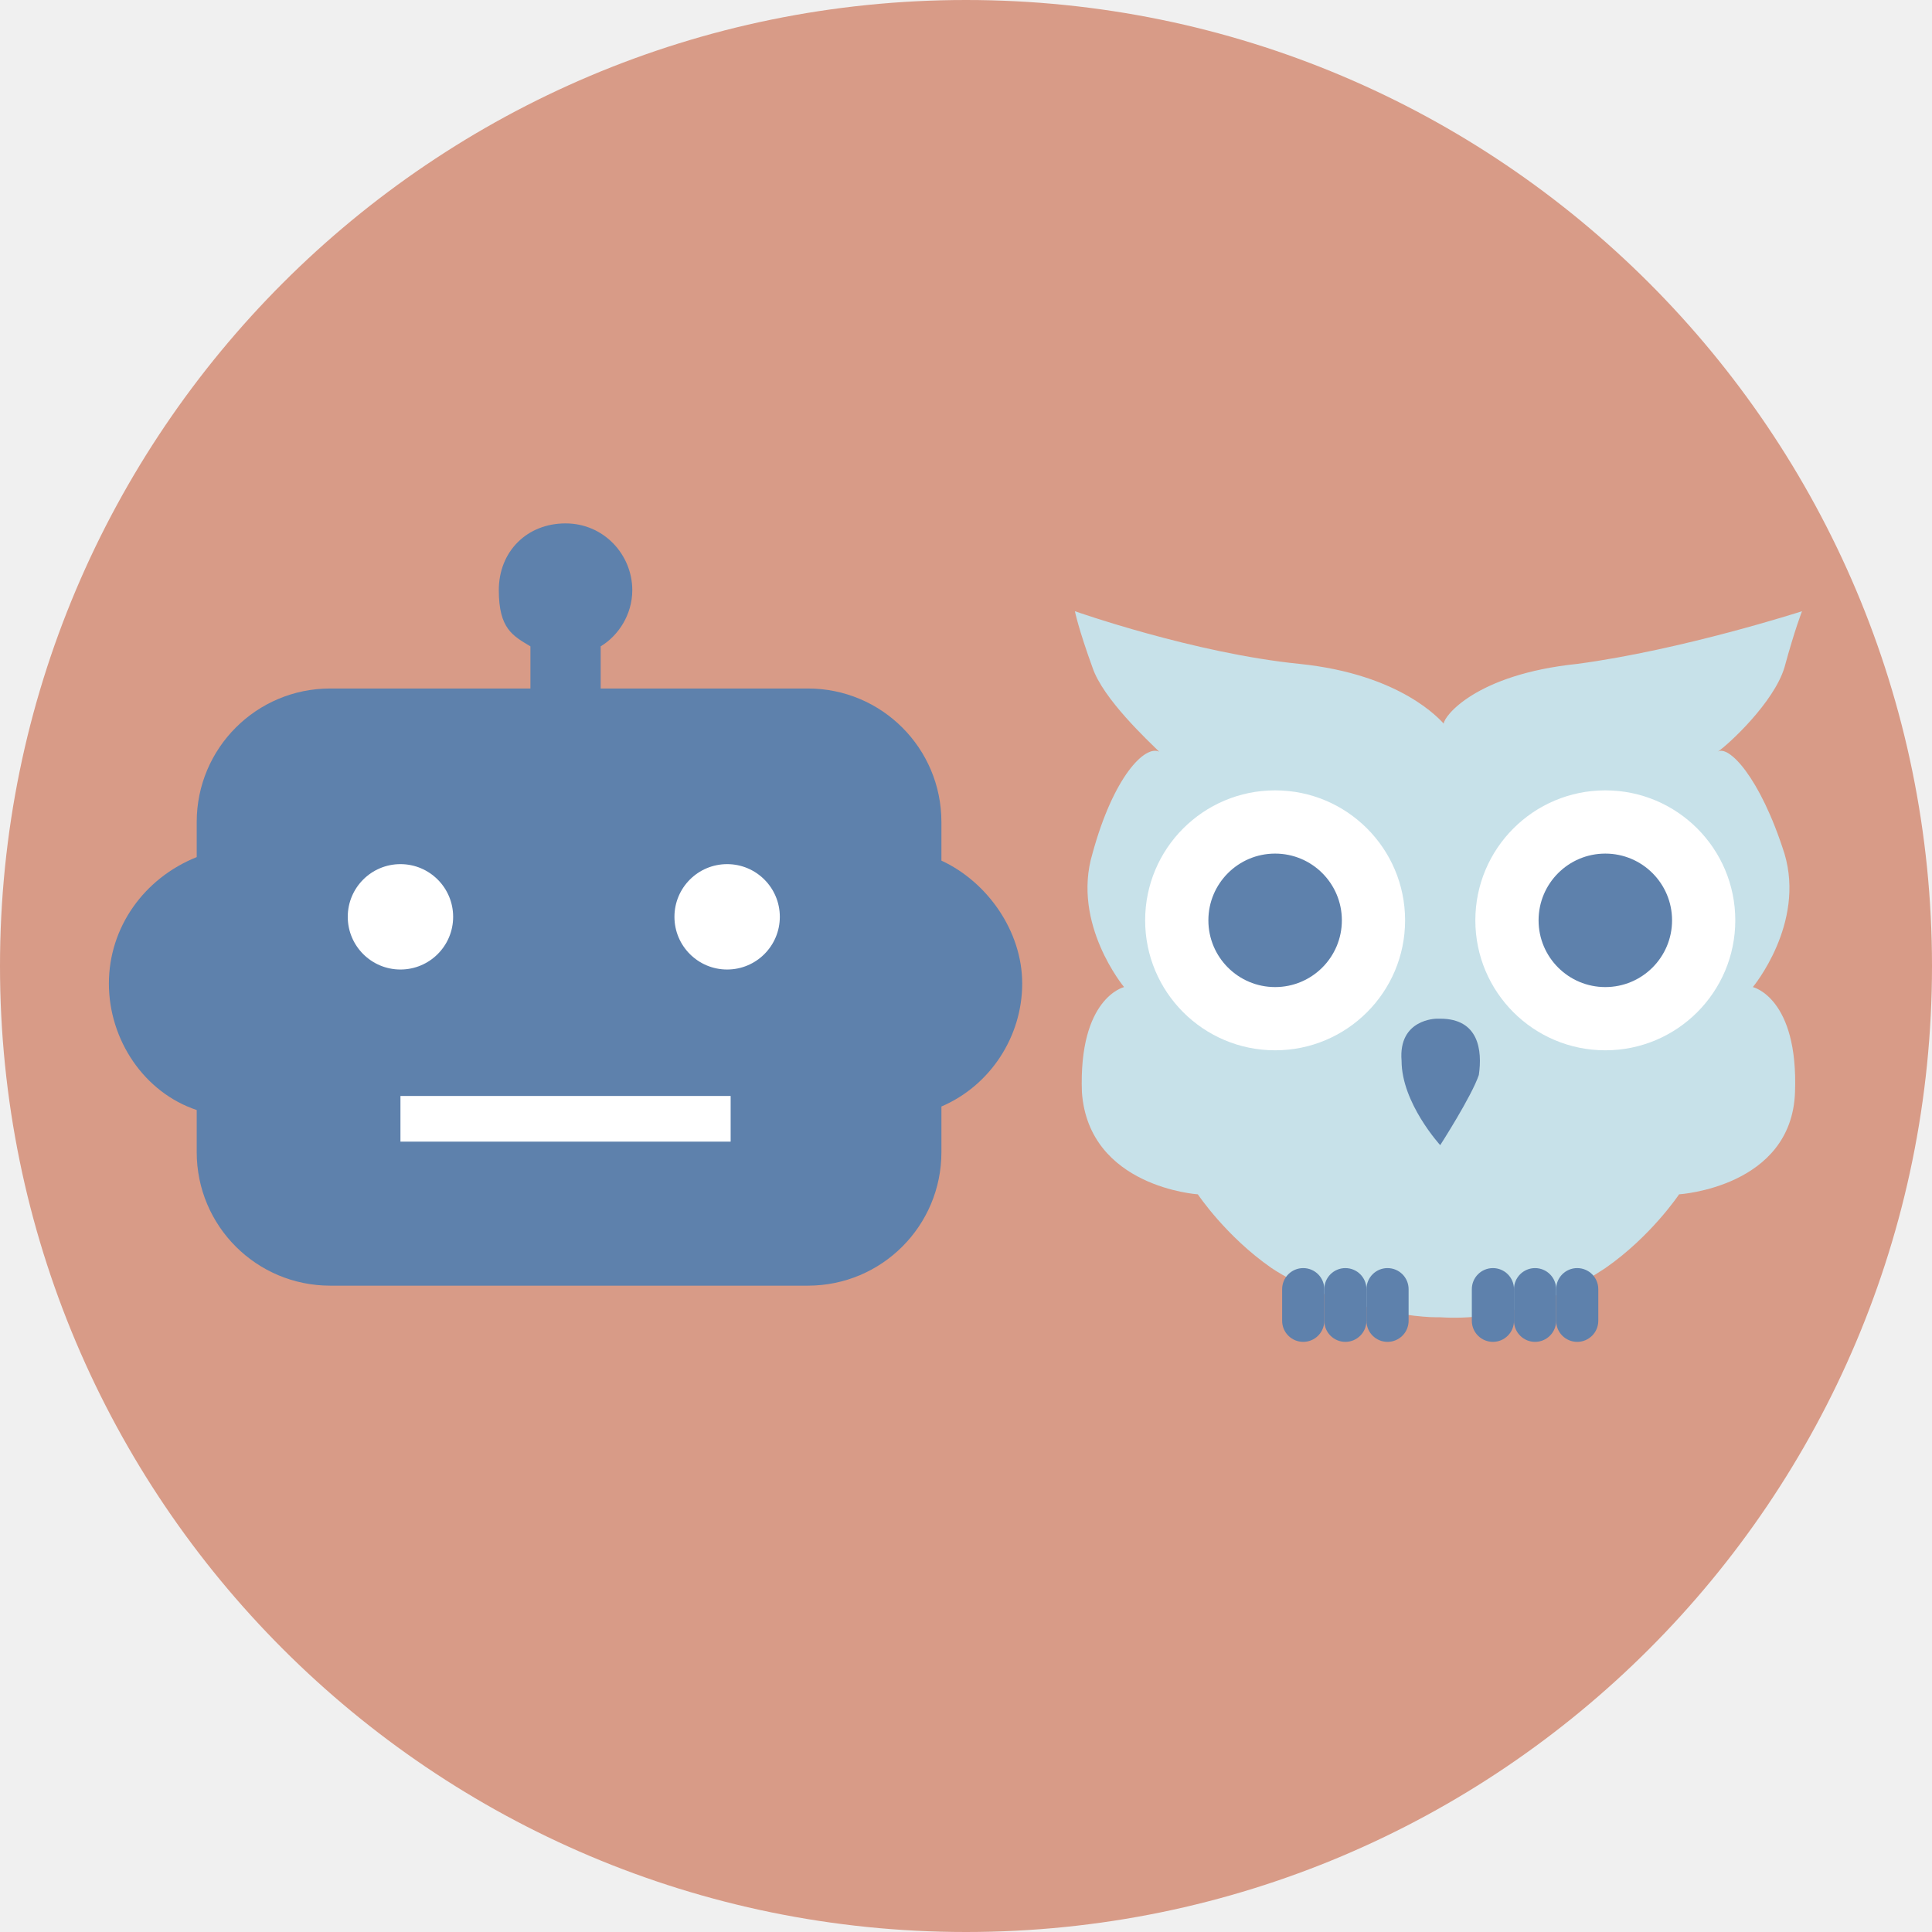
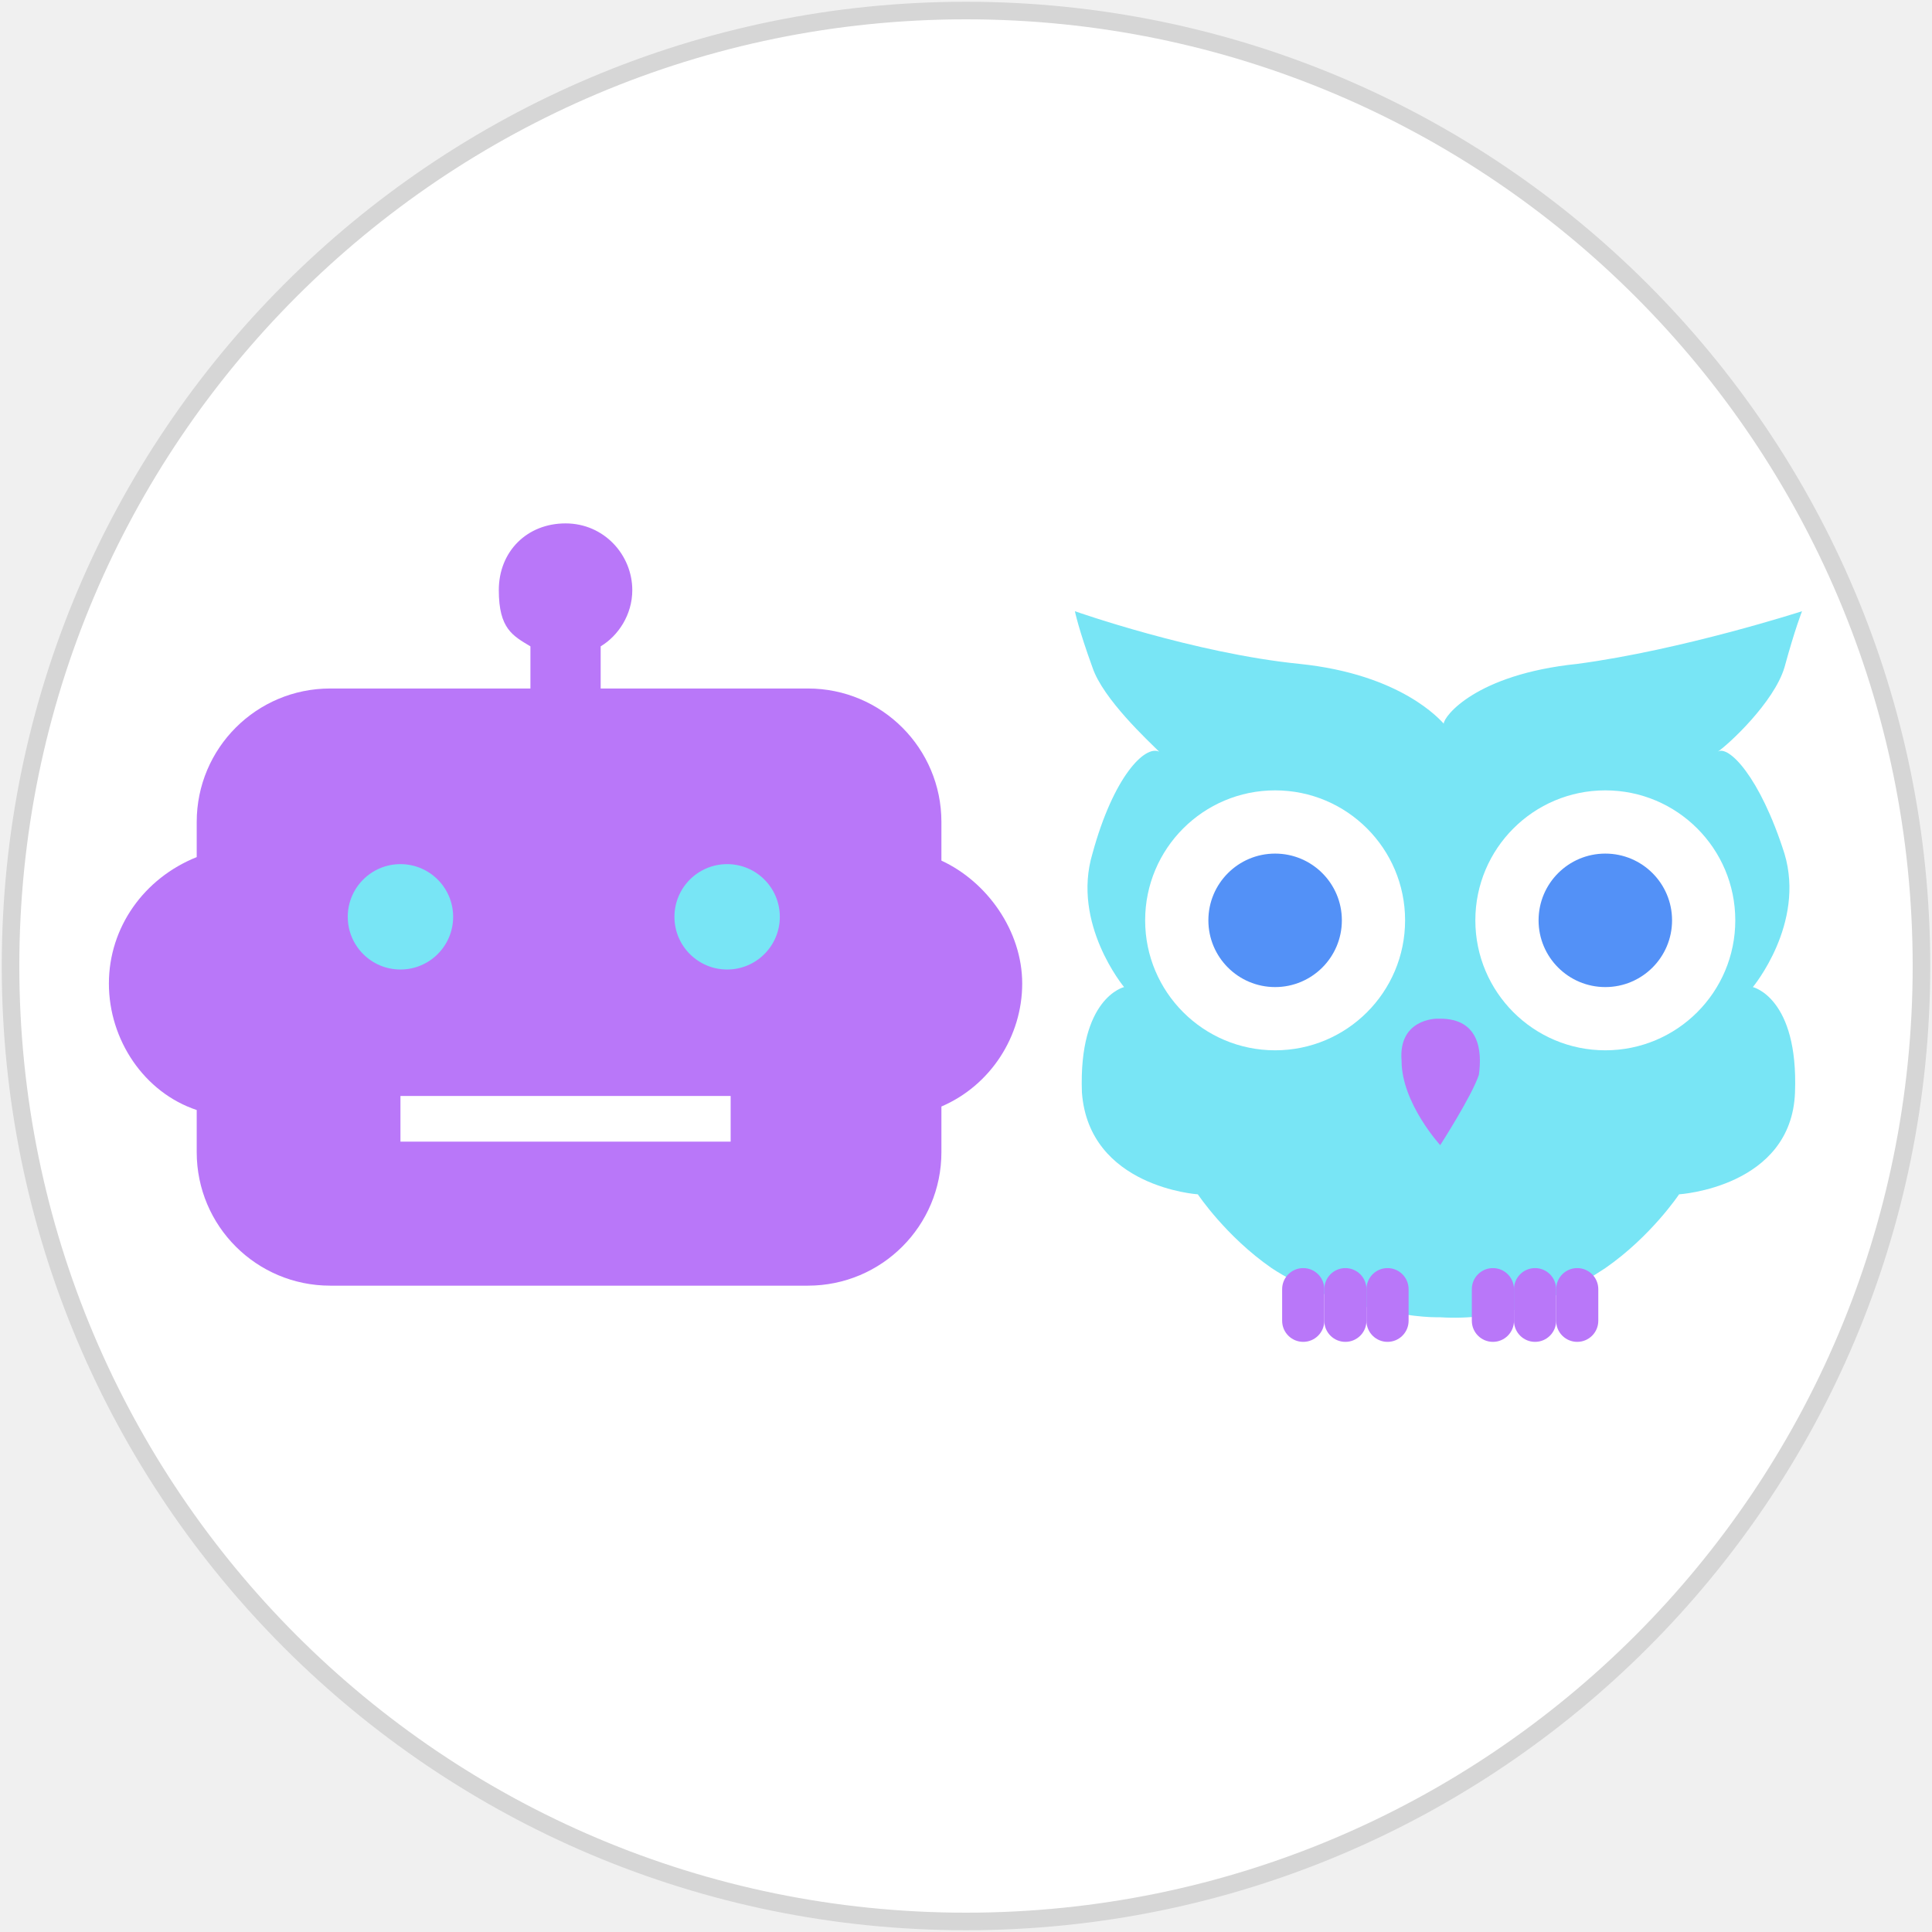
<svg xmlns="http://www.w3.org/2000/svg" id="gestaltung" version="1.1" viewBox="0 0 55 55">
-   <circle cx="27.5" cy="27.5" r="27.5" fill="#d89b87" />
-   <path d="M26.8,24.4v-1c0-2.1-1.7-3.8-3.8-3.8h-5.9v-1.2c.5-.3.9-.9.9-1.6,0-1-.8-1.9-1.9-1.9s-1.9.8-1.9,1.9.4,1.3.9,1.6v1.2h-5.7c-2.1,0-3.8,1.7-3.8,3.8v1c-1.5.6-2.5,2-2.5,3.6s1,3.1,2.5,3.6v1.2c0,2.1,1.7,3.8,3.8,3.8h13.6c2.1,0,3.8-1.7,3.8-3.8v-1.3c1.4-.6,2.3-2,2.3-3.5s-1-2.9-2.3-3.5Z" fill="#5e81ac" />
-   <circle cx="20.7" cy="26.1" r="1.5" fill="#fff" />
-   <circle cx="11.4" cy="26.1" r="1.5" fill="#fff" />
+   <circle cx="27.5" cy="27.5" r="27.2" fill="#fff" stroke="#d6d6d6" stroke-miterlimit="10" stroke-width=".5" />
+   <path d="M26.8,24.4v-1c0-2.1-1.7-3.8-3.8-3.8h-5.9v-1.2c.5-.3.9-.9.9-1.6,0-1-.8-1.9-1.9-1.9s-1.9.8-1.9,1.9.4,1.3.9,1.6v1.2h-5.7c-2.1,0-3.8,1.7-3.8,3.8v1c-1.5.6-2.5,2-2.5,3.6s1,3.1,2.5,3.6v1.2c0,2.1,1.7,3.8,3.8,3.8h13.6c2.1,0,3.8-1.7,3.8-3.8v-1.3c1.4-.6,2.3-2,2.3-3.5s-1-2.9-2.3-3.5Z" fill="#b977f9" />
+   <circle cx="20.7" cy="26.1" r="1.5" fill="#78e5f5" />
+   <circle cx="11.4" cy="26.1" r="1.5" fill="#78e5f5" />
  <rect x="11.4" y="31.2" width="9.4" height="1.3" fill="#fff" />
-   <path d="M40.9,37.5c-.9,0-3.2-.4-4.7-1.4-1.3-.9-2.1-2.1-2.1-2.1,0,0-3.1-.2-3.3-2.9-.1-2.7,1.2-3,1.2-3,0,0-1.5-1.8-.9-3.8.6-2.2,1.5-3.1,1.9-2.9-.3-.3-1.6-1.5-1.9-2.4-.4-1.1-.5-1.6-.5-1.6,0,0,3.4,1.2,6.4,1.5,2.9.3,4,1.6,4.1,1.7,0-.2.9-1.4,3.8-1.7,3-.4,6.4-1.5,6.4-1.5,0,0-.2.5-.5,1.6-.3,1-1.6,2.2-1.9,2.4.3-.2,1.2.7,1.9,2.9.6,2-.9,3.8-.9,3.8,0,0,1.3.3,1.2,3-.1,2.7-3.3,2.9-3.3,2.9,0,0-.8,1.2-2.1,2.1-1.5,1-3.1,1.5-4.7,1.4Z" fill="#c7e1e9" />
+   <path d="M40.9,37.5c-.9,0-3.2-.4-4.7-1.4-1.3-.9-2.1-2.1-2.1-2.1,0,0-3.1-.2-3.3-2.9-.1-2.7,1.2-3,1.2-3,0,0-1.5-1.8-.9-3.8.6-2.2,1.5-3.1,1.9-2.9-.3-.3-1.6-1.5-1.9-2.4-.4-1.1-.5-1.6-.5-1.6,0,0,3.4,1.2,6.4,1.5,2.9.3,4,1.6,4.1,1.7,0-.2.9-1.4,3.8-1.7,3-.4,6.4-1.5,6.4-1.5,0,0-.2.5-.5,1.6-.3,1-1.6,2.2-1.9,2.4.3-.2,1.2.7,1.9,2.9.6,2-.9,3.8-.9,3.8,0,0,1.3.3,1.2,3-.1,2.7-3.3,2.9-3.3,2.9,0,0-.8,1.2-2.1,2.1-1.5,1-3.1,1.5-4.7,1.4Z" fill="#78e5f5" />
  <circle cx="36.3" cy="26.2" r="3.7" fill="#fff" />
-   <circle cx="36.3" cy="26.2" r="1.9" fill="#5e81ac" />
+   <circle cx="36.3" cy="26.2" r="1.9" fill="#5391f7" />
  <circle cx="45.7" cy="26.2" r="3.7" fill="#fff" />
-   <circle cx="45.7" cy="26.2" r="1.9" fill="#5e81ac" />
-   <path d="M40.9,29s-1.1,0-1,1.2c0,1.2,1.1,2.4,1.1,2.4,0,0,.9-1.4,1.1-2,.1-.7,0-1.6-1.1-1.6Z" fill="#5e81ac" />
-   <rect x="36.5" y="36.1" width="1.2" height="2.1" rx=".6" ry=".6" fill="#5e81ac" />
-   <rect x="37.7" y="36.1" width="1.2" height="2.1" rx=".6" ry=".6" fill="#5e81ac" />
-   <rect x="38.9" y="36.1" width="1.2" height="2.1" rx=".6" ry=".6" fill="#5e81ac" />
-   <rect x="41.9" y="36.1" width="1.2" height="2.1" rx=".6" ry=".6" fill="#5e81ac" />
-   <rect x="43.1" y="36.1" width="1.2" height="2.1" rx=".6" ry=".6" fill="#5e81ac" />
-   <rect x="44.3" y="36.1" width="1.2" height="2.1" rx=".6" ry=".6" fill="#5e81ac" />
+   <circle cx="45.7" cy="26.2" r="1.9" fill="#5391f7" />
+   <path d="M40.9,29s-1.1,0-1,1.2c0,1.2,1.1,2.4,1.1,2.4,0,0,.9-1.4,1.1-2,.1-.7,0-1.6-1.1-1.6Z" fill="#b977f9" />
+   <rect x="36.5" y="36.1" width="1.2" height="2.1" rx=".6" ry=".6" fill="#b977f9" />
+   <rect x="37.7" y="36.1" width="1.2" height="2.1" rx=".6" ry=".6" fill="#b977f9" />
+   <rect x="38.9" y="36.1" width="1.2" height="2.1" rx=".6" ry=".6" fill="#b977f9" />
+   <rect x="41.9" y="36.1" width="1.2" height="2.1" rx=".6" ry=".6" fill="#b977f9" />
+   <rect x="43.1" y="36.1" width="1.2" height="2.1" rx=".6" ry=".6" fill="#b977f9" />
+   <rect x="44.3" y="36.1" width="1.2" height="2.1" rx=".6" ry=".6" fill="#b977f9" />
</svg>
